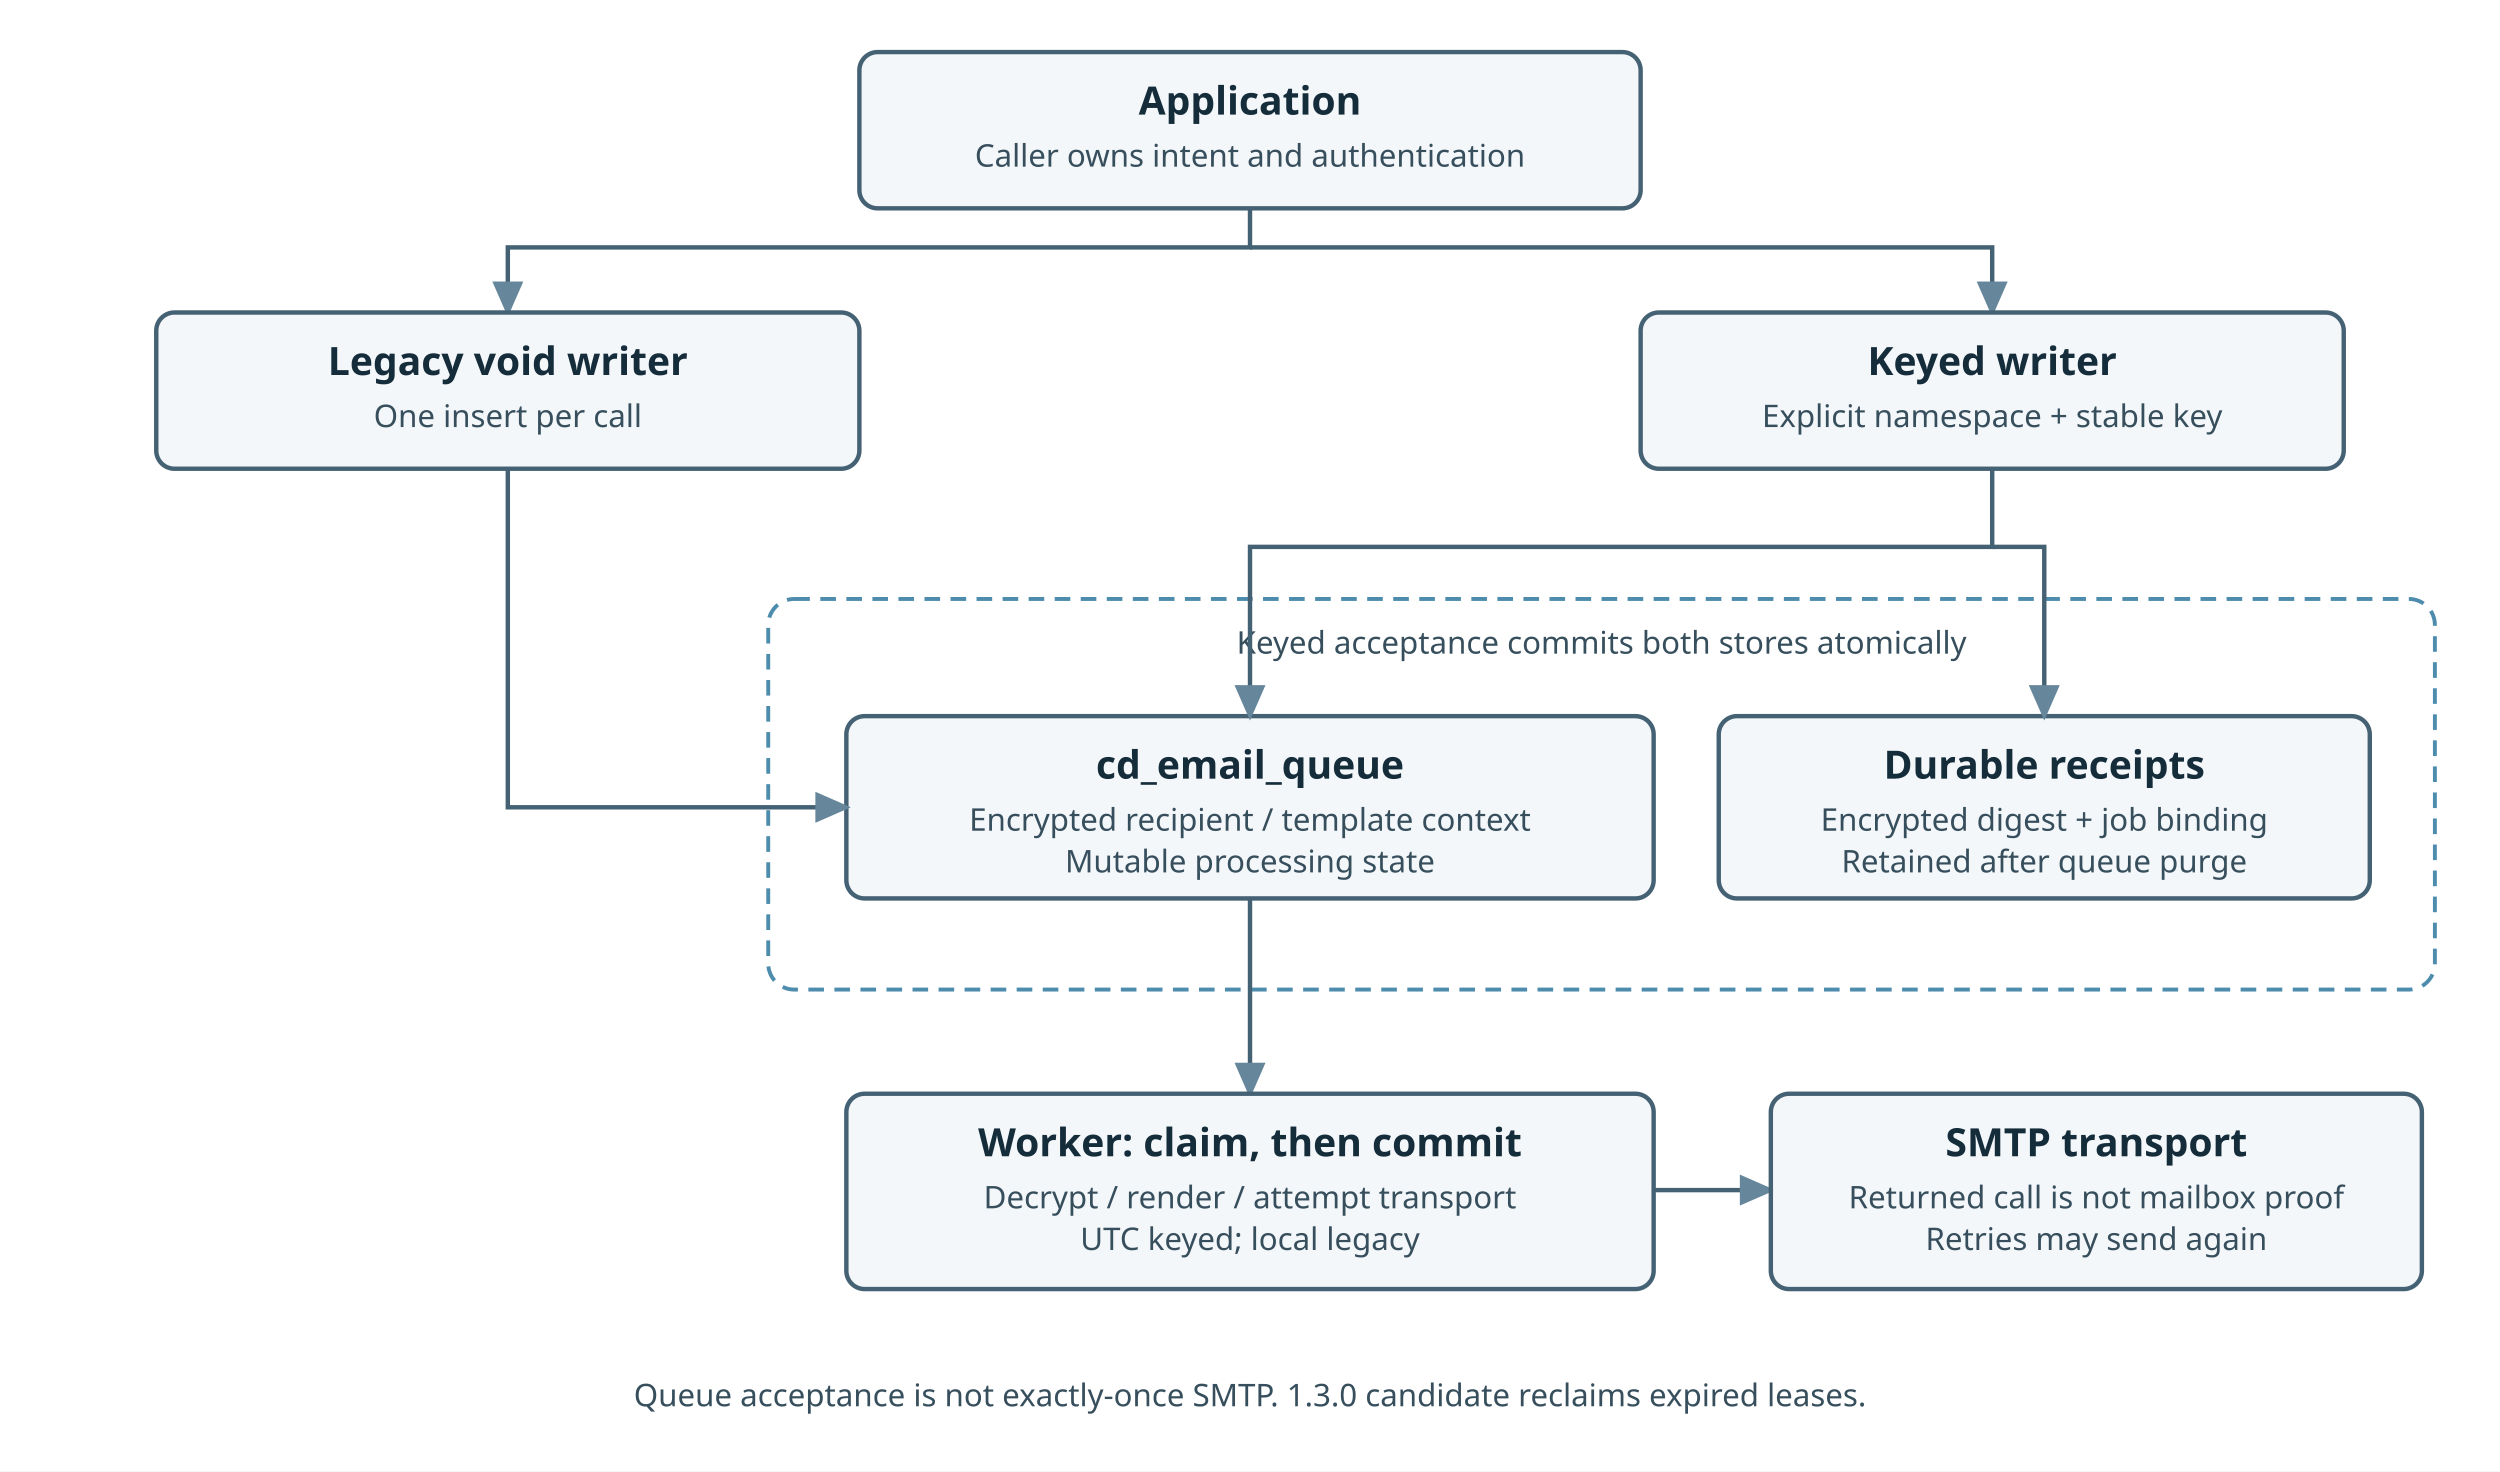
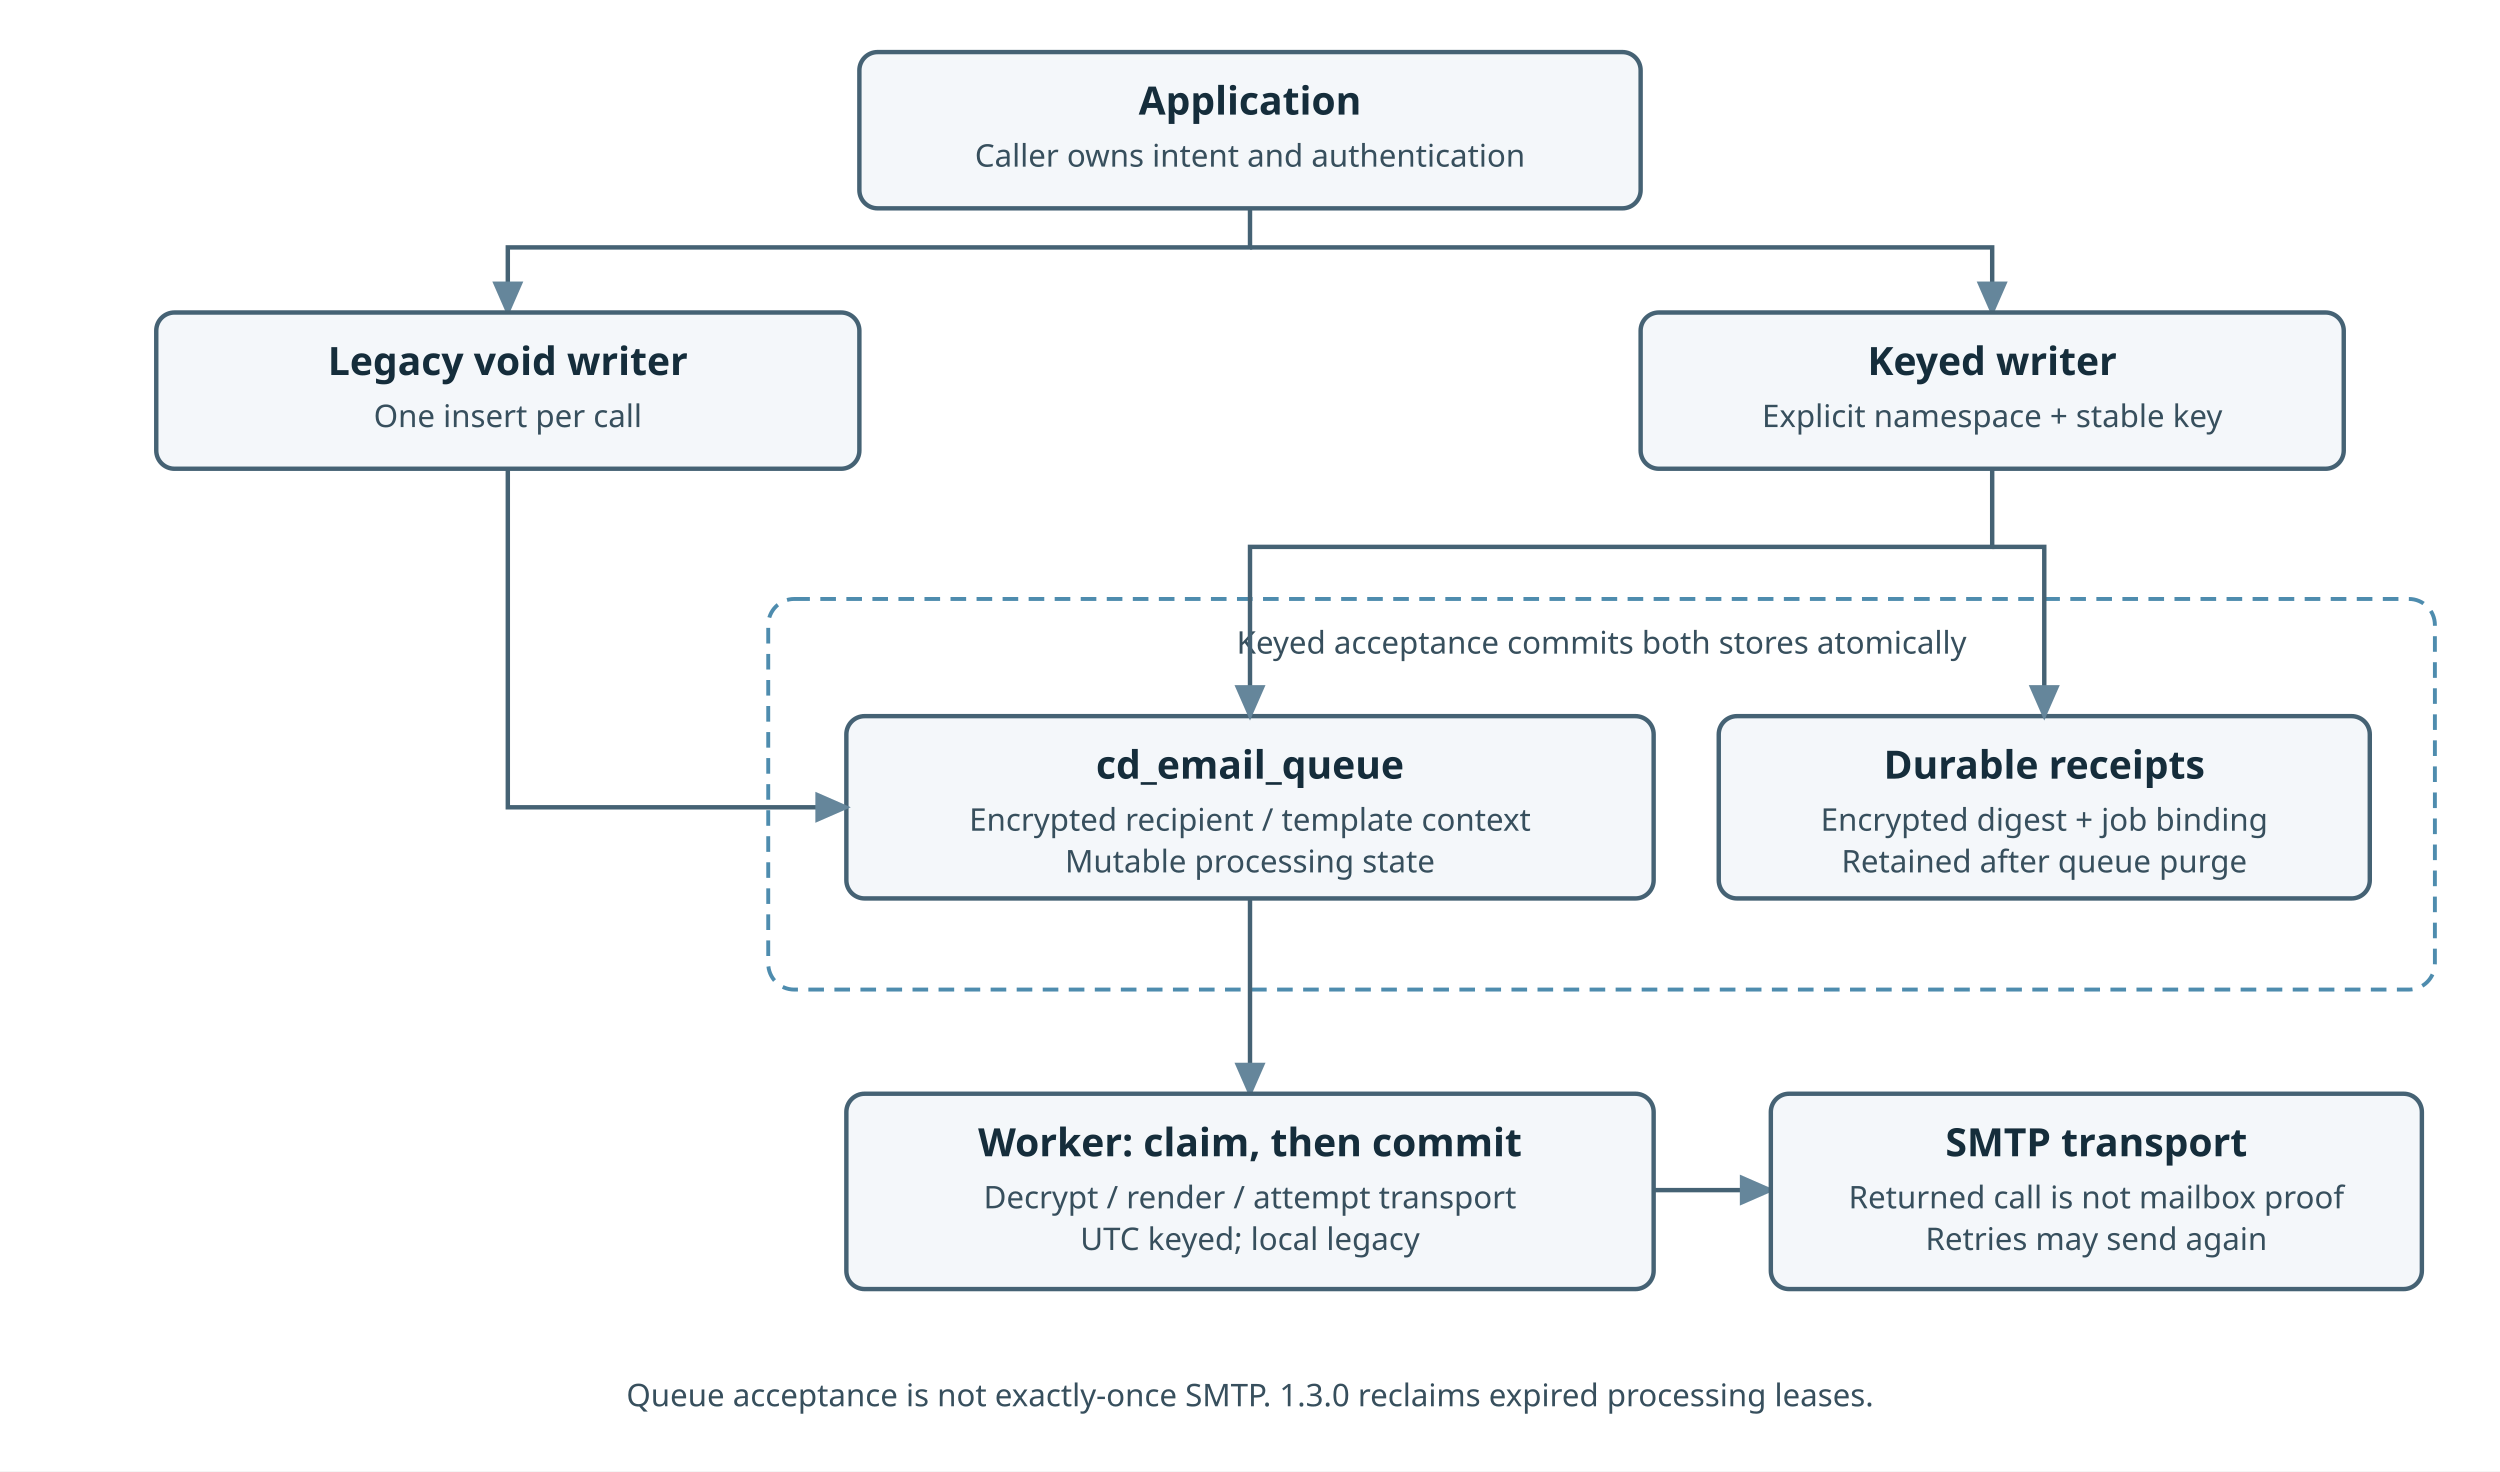
<svg xmlns="http://www.w3.org/2000/svg" viewBox="0 0 960 565" width="960" height="565" role="img" aria-labelledby="title desc">
  <defs>
    <style>
.bg{fill:#fff}.node{fill:#f4f7fa;stroke:#456274;stroke-width:1.7}.store{fill:none;stroke:#4e8cae;stroke-width:1.5;stroke-dasharray:6 4}.warn{fill:#fff4dc;stroke:#a07320;stroke-width:1.5}.label{font-family:sans-serif;font-size:15px;font-weight:600;fill:#152d3b;text-anchor:middle}.sub{font-family:sans-serif;font-size:12px;fill:#374f5d;text-anchor:middle}.arrow{fill:none;stroke:#456274;stroke-width:1.7;marker-end:url(#arrow)}.note{fill:none;stroke:#a07320;stroke-width:1.5;stroke-dasharray:5 4}
@media(prefers-color-scheme:dark){.bg{fill:#101820}.node{fill:#1b2c38;stroke:#8eb0c4}.label{fill:#eef5fa}.sub{fill:#c4d5df}.warn{fill:#372d1b;stroke:#b8954b}.arrow{stroke:#8eb0c4}}
</style>
    <marker id="arrow" markerWidth="8" markerHeight="7" refX="7" refY="3.5" orient="auto">
      <path d="M0 0L8 3.5L0 7Z" fill="#65869b" />
    </marker>
  </defs>
  <rect class="bg" width="960" height="565" />
  <rect class="node" x="330" y="20" width="300" height="60" rx="7" />
  <text class="label" x="480.0" y="44">Application</text>
  <text class="sub" x="480.0" y="64">Caller owns intent and authentication</text>
  <path class="arrow" d="M480 80 L480 95 L195 95 L195 120" />
  <path class="arrow" d="M480 95 L765 95 L765 120" />
  <rect class="node" x="60" y="120" width="270" height="60" rx="7" />
  <text class="label" x="195.0" y="144">Legacy void writer</text>
  <text class="sub" x="195.0" y="164">One insert per call</text>
  <rect class="node" x="630" y="120" width="270" height="60" rx="7" />
  <text class="label" x="765.0" y="144">Keyed writer</text>
  <text class="sub" x="765.0" y="164">Explicit namespace + stable key</text>
  <rect class="store" x="295" y="230" width="640" height="150" rx="10" />
  <text class="sub" x="615" y="251">Keyed acceptance commits both stores atomically</text>
  <rect class="node" x="325" y="275" width="310" height="70" rx="7" />
  <text class="label" x="480.0" y="299">cd_email_queue</text>
  <text class="sub" x="480.0" y="319">Encrypted recipient / template context</text>
  <text class="sub" x="480.0" y="335">Mutable processing state</text>
  <rect class="node" x="660" y="275" width="250" height="70" rx="7" />
  <text class="label" x="785.0" y="299">Durable receipts</text>
  <text class="sub" x="785.0" y="319">Encrypted digest + job binding</text>
  <text class="sub" x="785.0" y="335">Retained after queue purge</text>
  <path class="arrow" d="M195 180 L195 310 L325 310" />
  <path class="arrow" d="M765 180 L765 210 L480 210 L480 275" />
  <path class="arrow" d="M765 210 L785 210 L785 275" />
  <path class="arrow" d="M480 345 L480 420" />
  <rect class="node" x="325" y="420" width="310" height="75" rx="7" />
  <text class="label" x="480.0" y="444">Worker: claim, then commit</text>
  <text class="sub" x="480.0" y="464">Decrypt / render / attempt transport</text>
  <text class="sub" x="480.0" y="480">UTC keyed; local legacy</text>
  <path class="arrow" d="M635 457 L680 457" />
  <rect class="node" x="680" y="420" width="250" height="75" rx="7" />
  <text class="label" x="805.0" y="444">SMTP transport</text>
  <text class="sub" x="805.0" y="464">Returned call is not mailbox proof</text>
  <text class="sub" x="805.0" y="480">Retries may send again</text>
-   <text class="sub" x="480" y="540">Queue acceptance is not exactly-once SMTP. 1.3.0 candidate reclaims expired leases.</text>
+   <text class="sub" x="480" y="540">Queue acceptance is not exactly-once SMTP. 1.3.0 reclaims expired processing leases.</text>
</svg>
